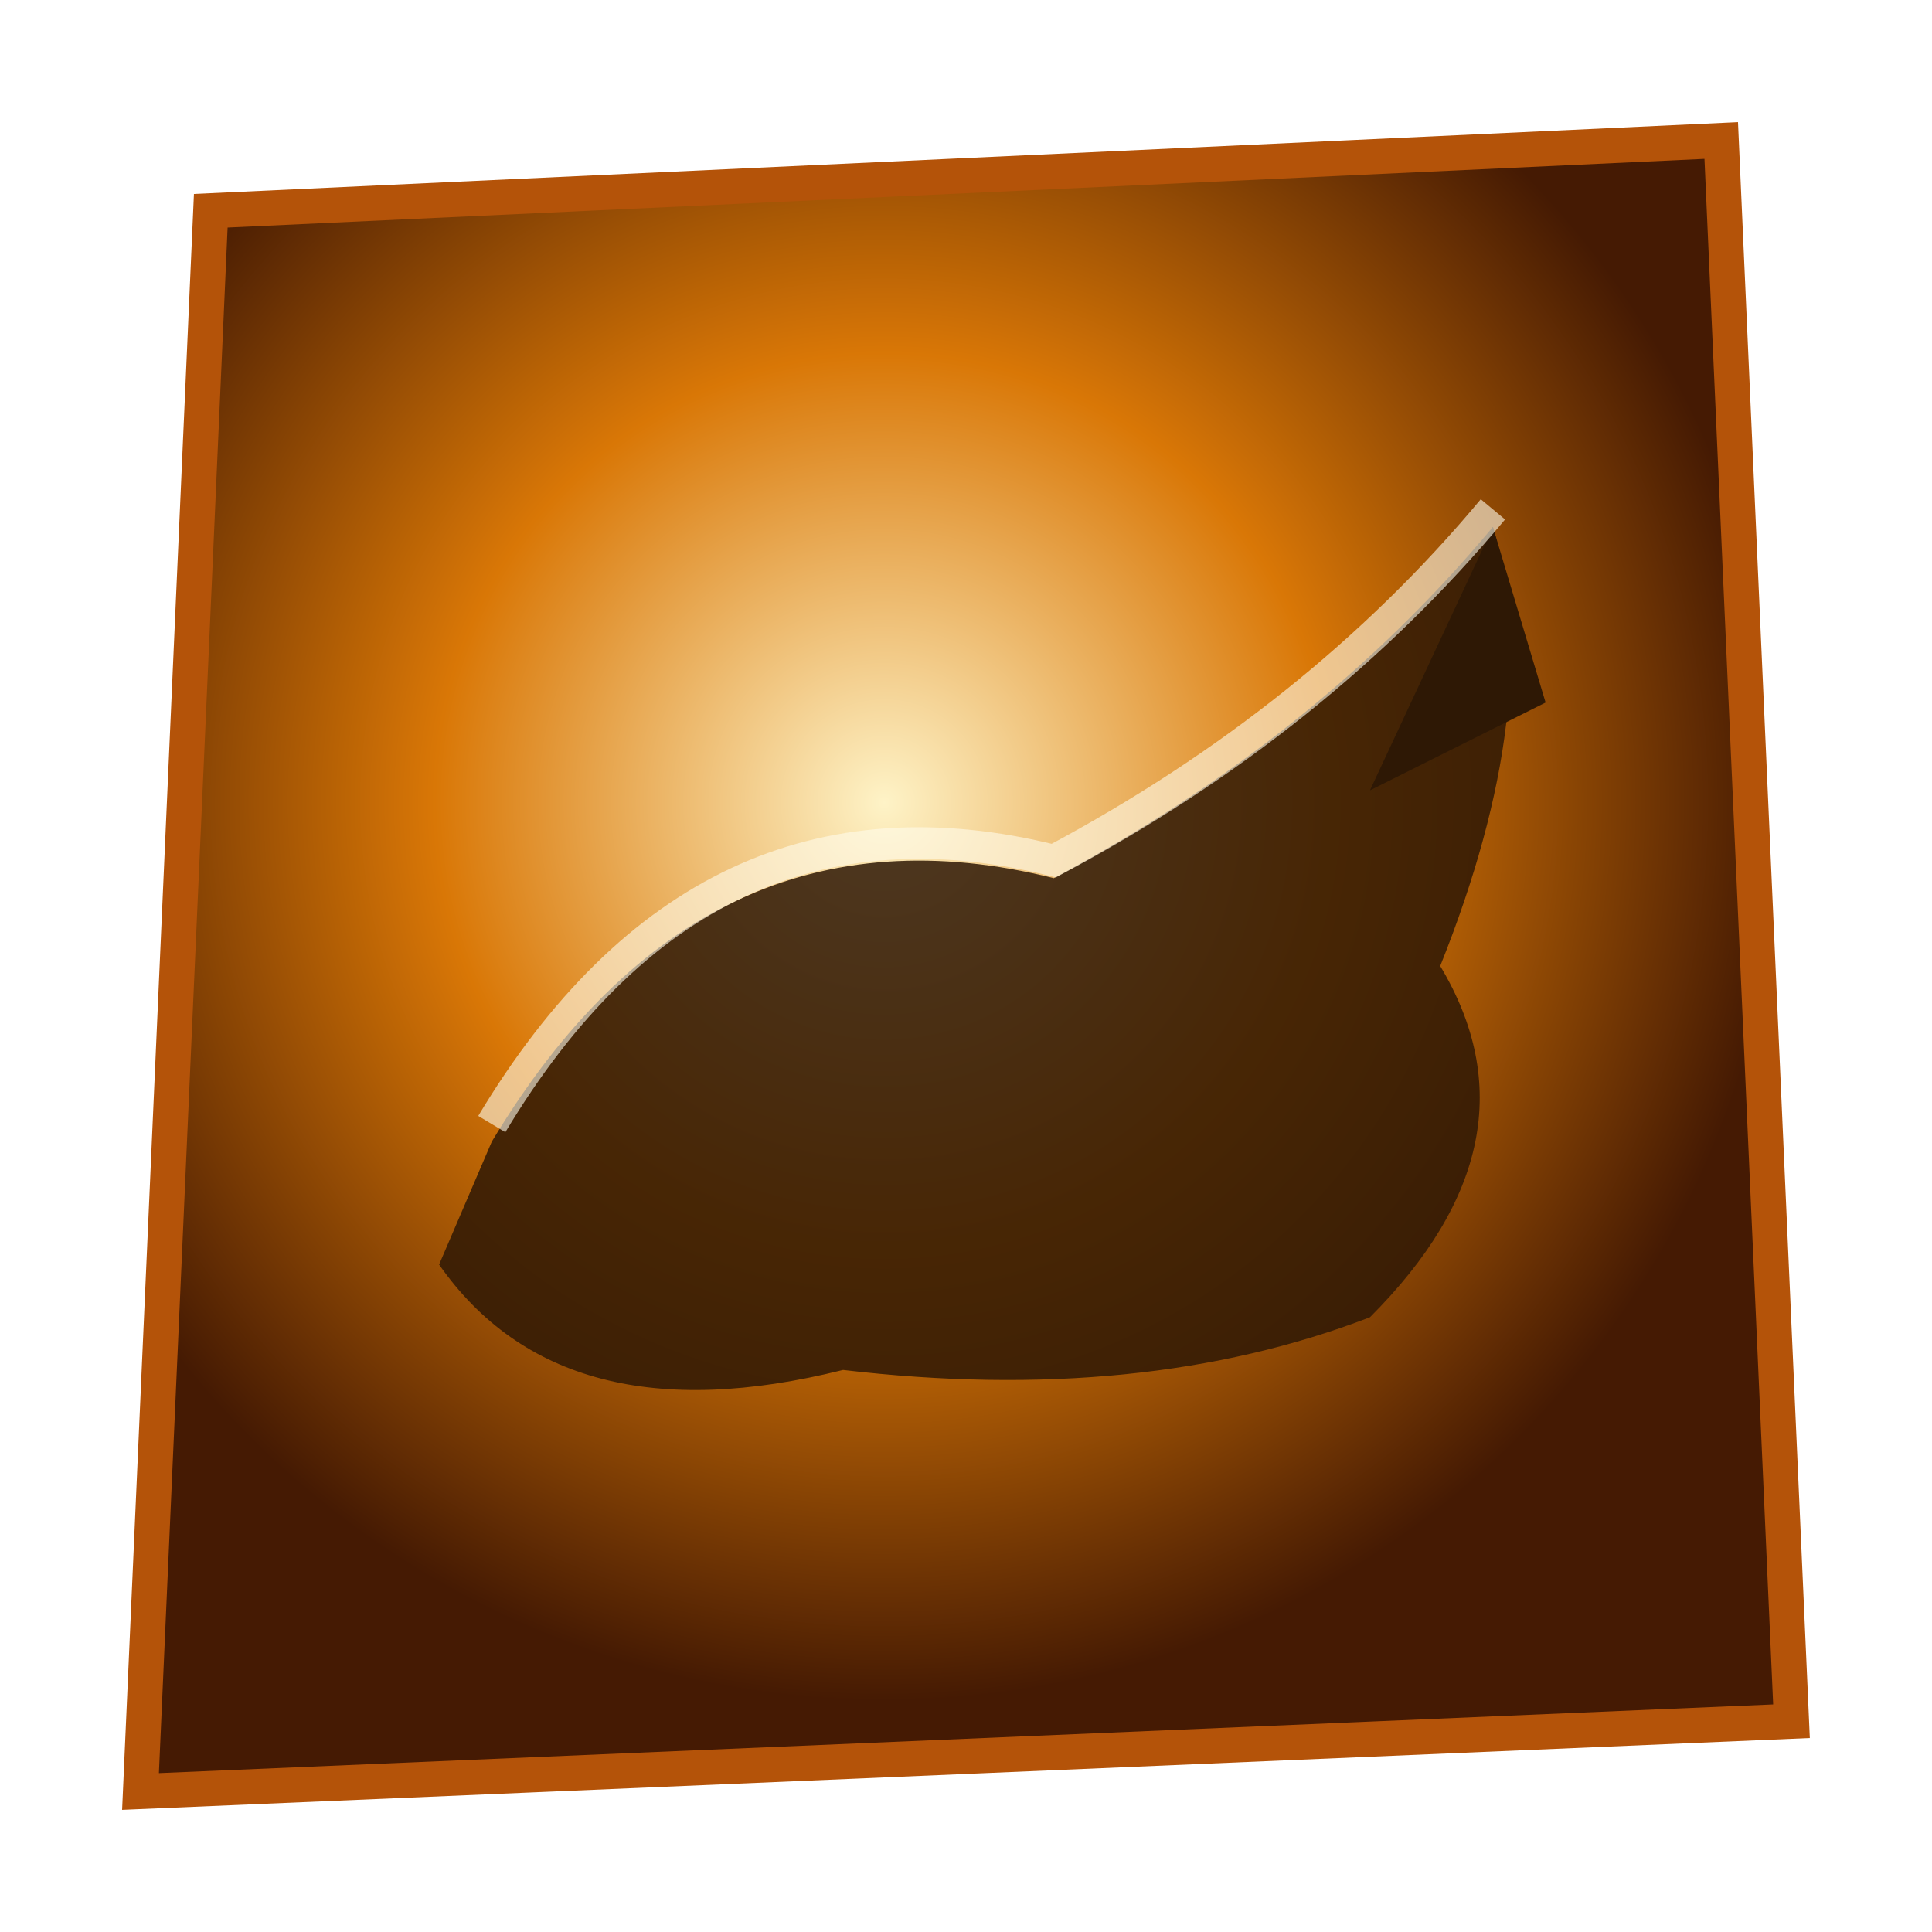
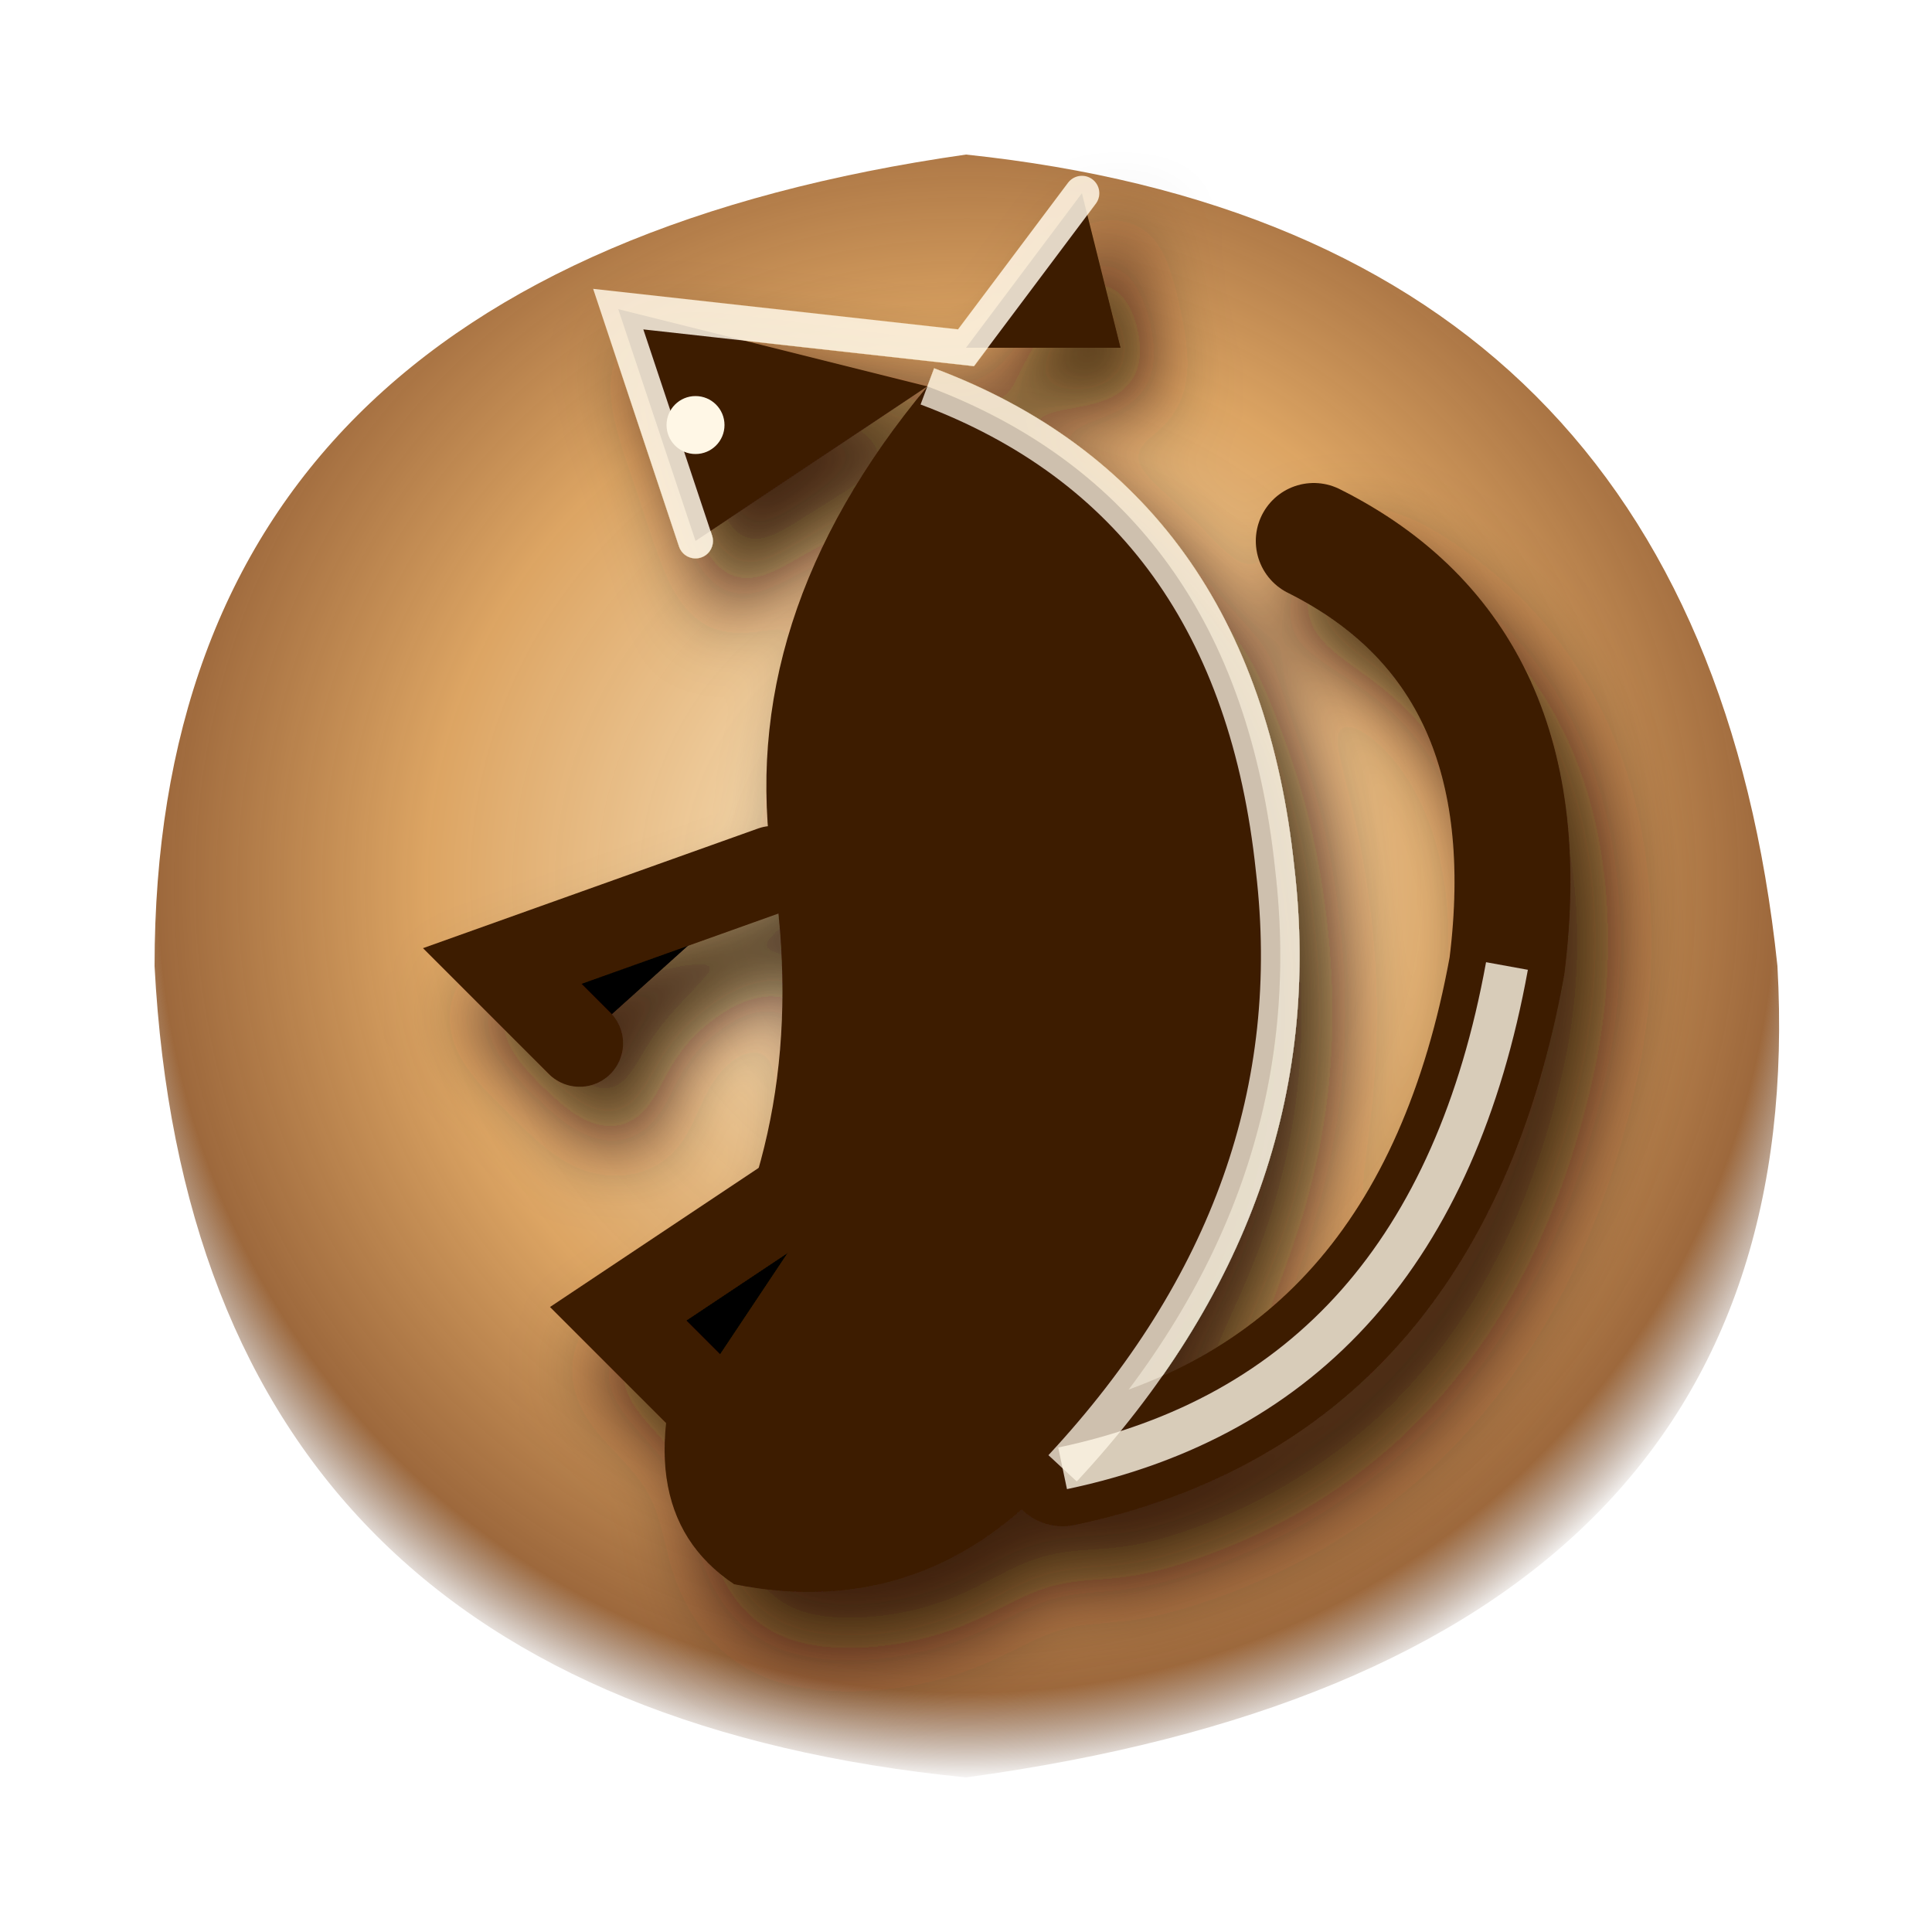
- <svg xmlns="http://www.w3.org/2000/svg" viewBox="0 0 110 110" width="110" height="110">
+ <svg xmlns="http://www.w3.org/2000/svg" viewBox="0 0 100 100" width="100" height="100">
  <defs>
-     <radialGradient id="reliefStoneGrad" cx="45%" cy="40%" r="55%">
-       <stop offset="0%" stop-color="#FEF3C7" />
-       <stop offset="50%" stop-color="#D97706" />
-       <stop offset="100%" stop-color="#451A03" />
+     <radialGradient id="foxReliefStone" cx="50%" cy="45%" r="55%">
+       <stop offset="0%" stop-color="#FFF0D0" stop-opacity="0.95" />
+       <stop offset="60%" stop-color="#D99B52" stop-opacity="0.9" />
+       <stop offset="90%" stop-color="#8C4E1A" stop-opacity="0.85" />
+       <stop offset="100%" stop-color="#4D250A" stop-opacity="0" />
    </radialGradient>
+     <filter id="chiselFoxDepth" x="-20%" y="-20%" width="140%" height="140%">
+       <feDropShadow dx="2" dy="3" stdDeviation="2" flood-color="#261003" flood-opacity="0.85" />
+     </filter>
  </defs>
-   <polygon points="12,12 98,8 102,98 8,102" fill="url(#reliefStoneGrad)" stroke="#B45309" stroke-width="2" />
-   <path d="M 28 65 Q 40 45 60 50 Q 75 42 85 30 Q 88 40 82 55 Q 88 65 78 75 Q 65 80 48 78 Q 32 82 25 72 Z" fill="#2E1805" opacity="0.85" />
-   <path d="M 85 30 L 78 45 L 88 40 Z" fill="#2E1805" />
-   <path d="M 28 64 Q 40 44 60 49 Q 75 41 85 29" fill="none" stroke="#FFFBEB" stroke-width="1.8" opacity="0.6" />
+   <path d="M 50 8 Q 88 12 92 50 Q 94 86 50 92 Q 10 88 8 50 Q 8 14 50 8 Z" fill="url(#foxReliefStone)" />
+   <g filter="url(#chiselFoxDepth)">
+     <path d="M 48 20 Q 64 26 66 45 Q 68 62 55 76 Q 48 84 38 82 Q 32 78 36 68 Q 42 58 40 45 Q 38 32 48 20 Z" fill="#3D1C06" />
+     <path d="M 48 20 L 32 16 L 36 28 Z" fill="#3D1C06" />
+     <path d="M 50 18 L 56 10 L 58 18 Z" fill="#3D1C06" />
+     <path d="M 40 45 L 26 50 L 30 54 M 44 60 L 32 68 L 36 72" stroke="#3D1C06" stroke-width="4.5" stroke-linecap="round" />
+     <path d="M 55 76 Q 74 72 78 50 Q 80 34 68 28" fill="none" stroke="#3D1C06" stroke-width="6" stroke-linecap="round" />
+     <path d="M 56 10 L 50 18 L 32 16 L 36 28" fill="none" stroke="#FFF7E6" stroke-width="1.8" stroke-linecap="round" opacity="0.85" />
+     <path d="M 48 20 Q 64 26 66 45 Q 68 62 55 76" fill="none" stroke="#FFF7E6" stroke-width="2" opacity="0.75" />
+     <path d="M 55 76 Q 74 72 78 50" fill="none" stroke="#FFF7E6" stroke-width="2.2" opacity="0.8" />
+   </g>
+   <circle cx="36" cy="22" r="1.5" fill="#FFF7E6" />
</svg>
